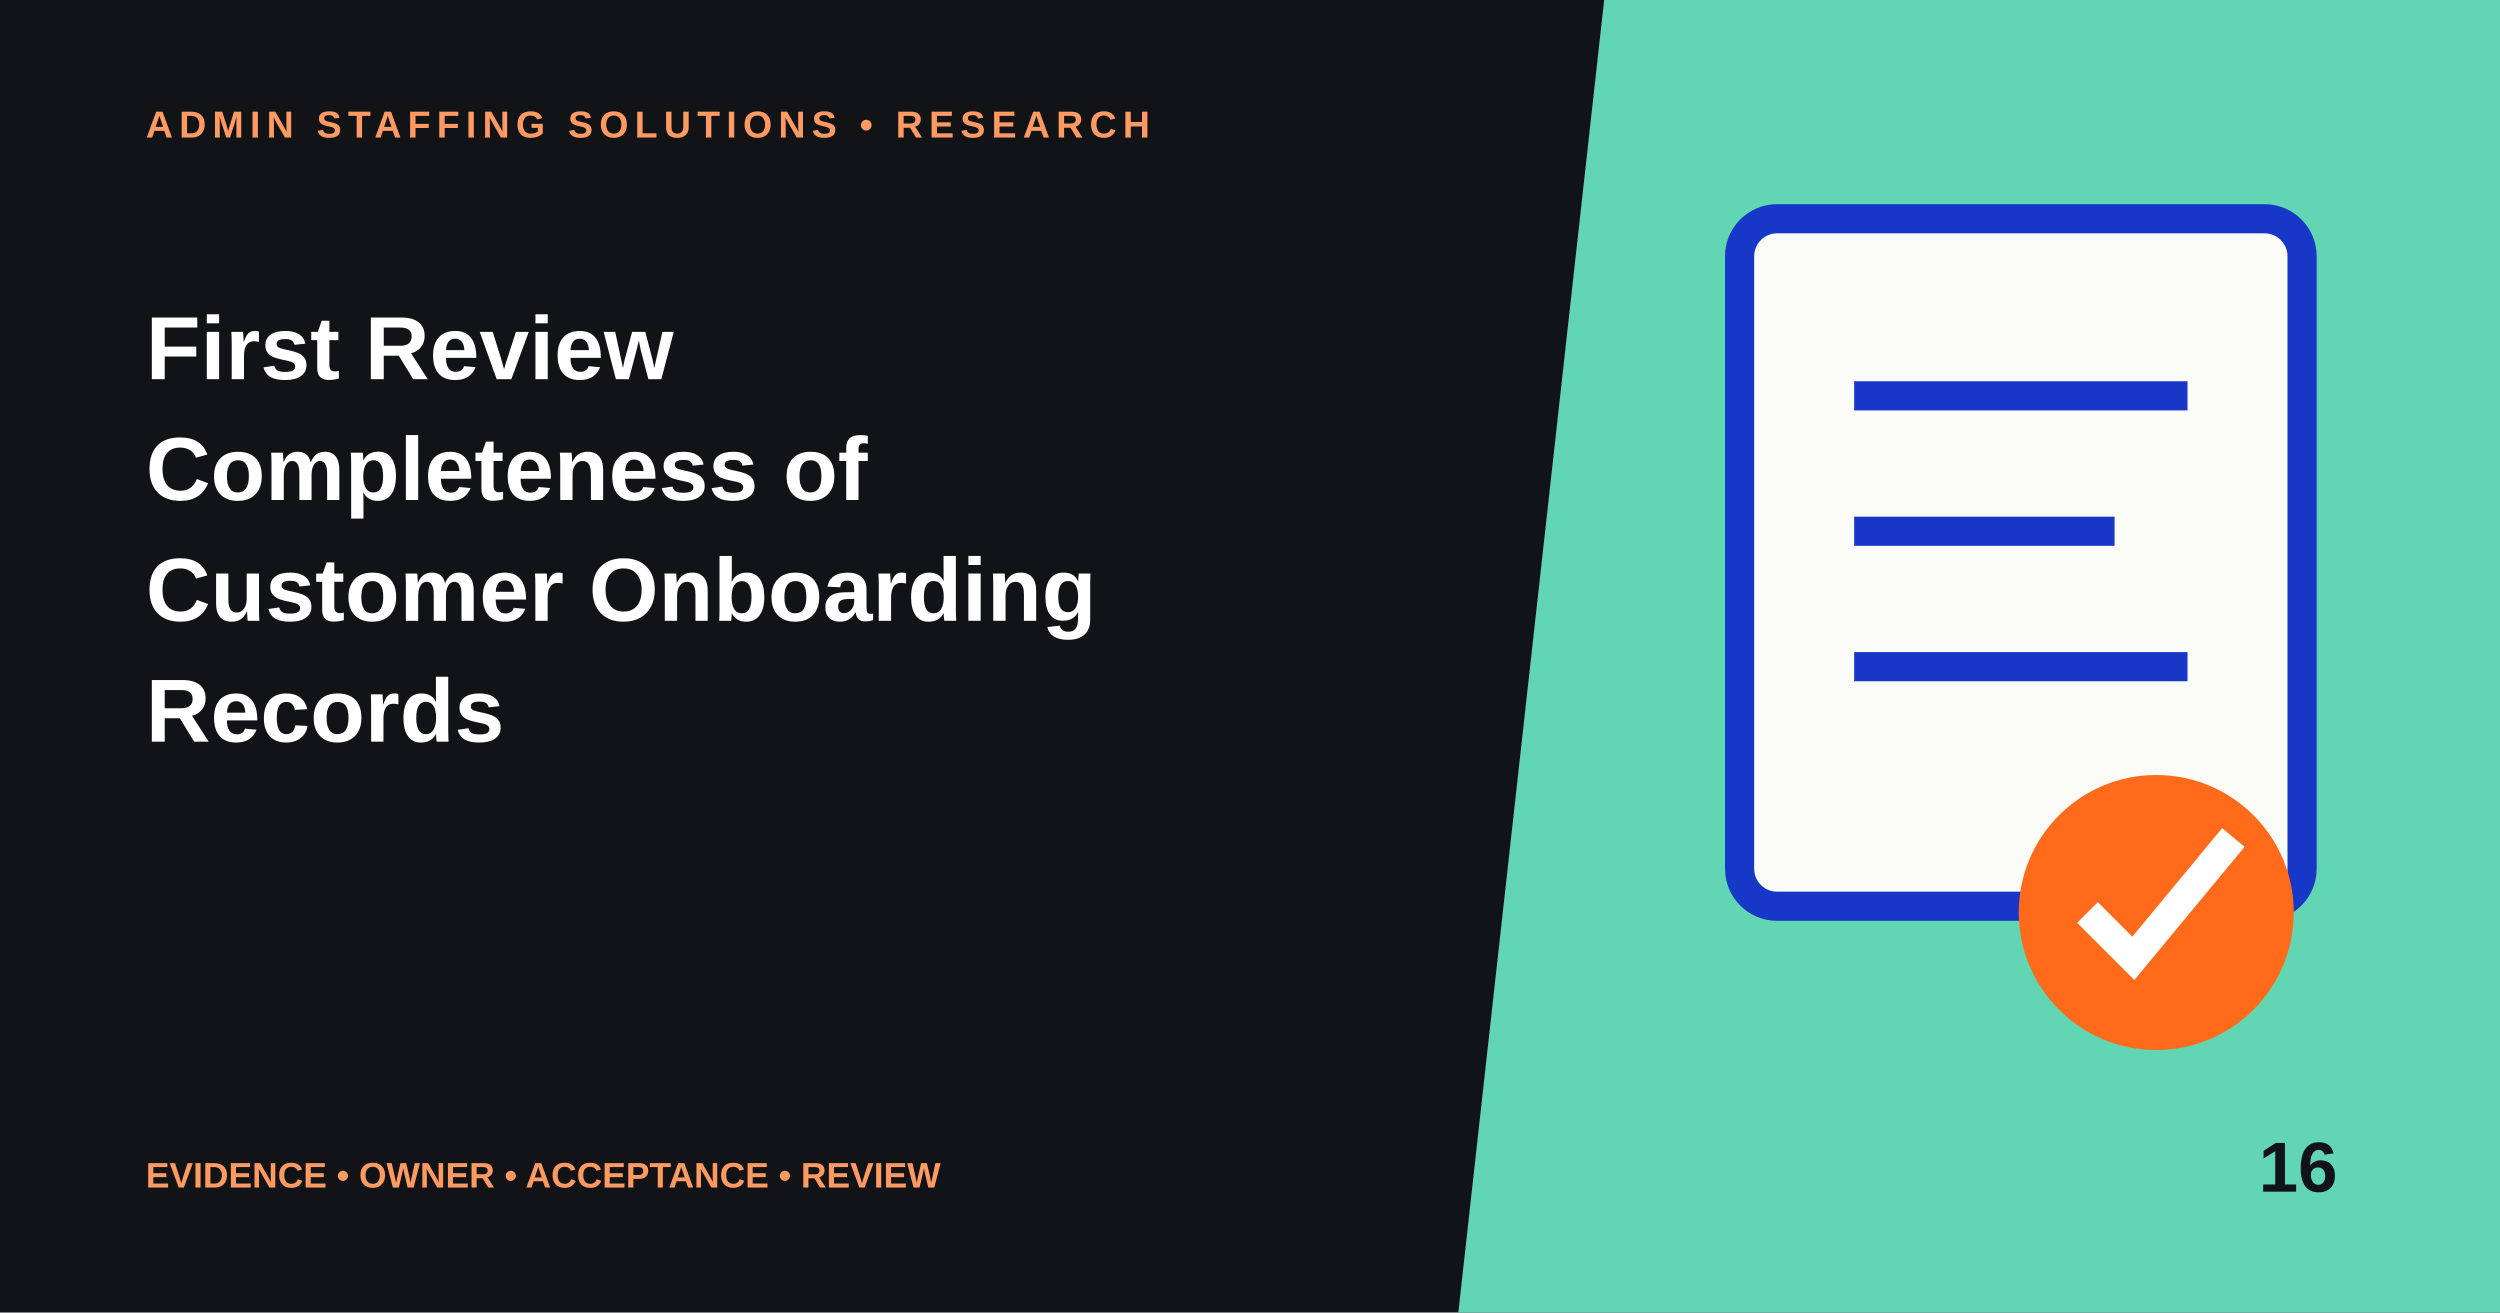
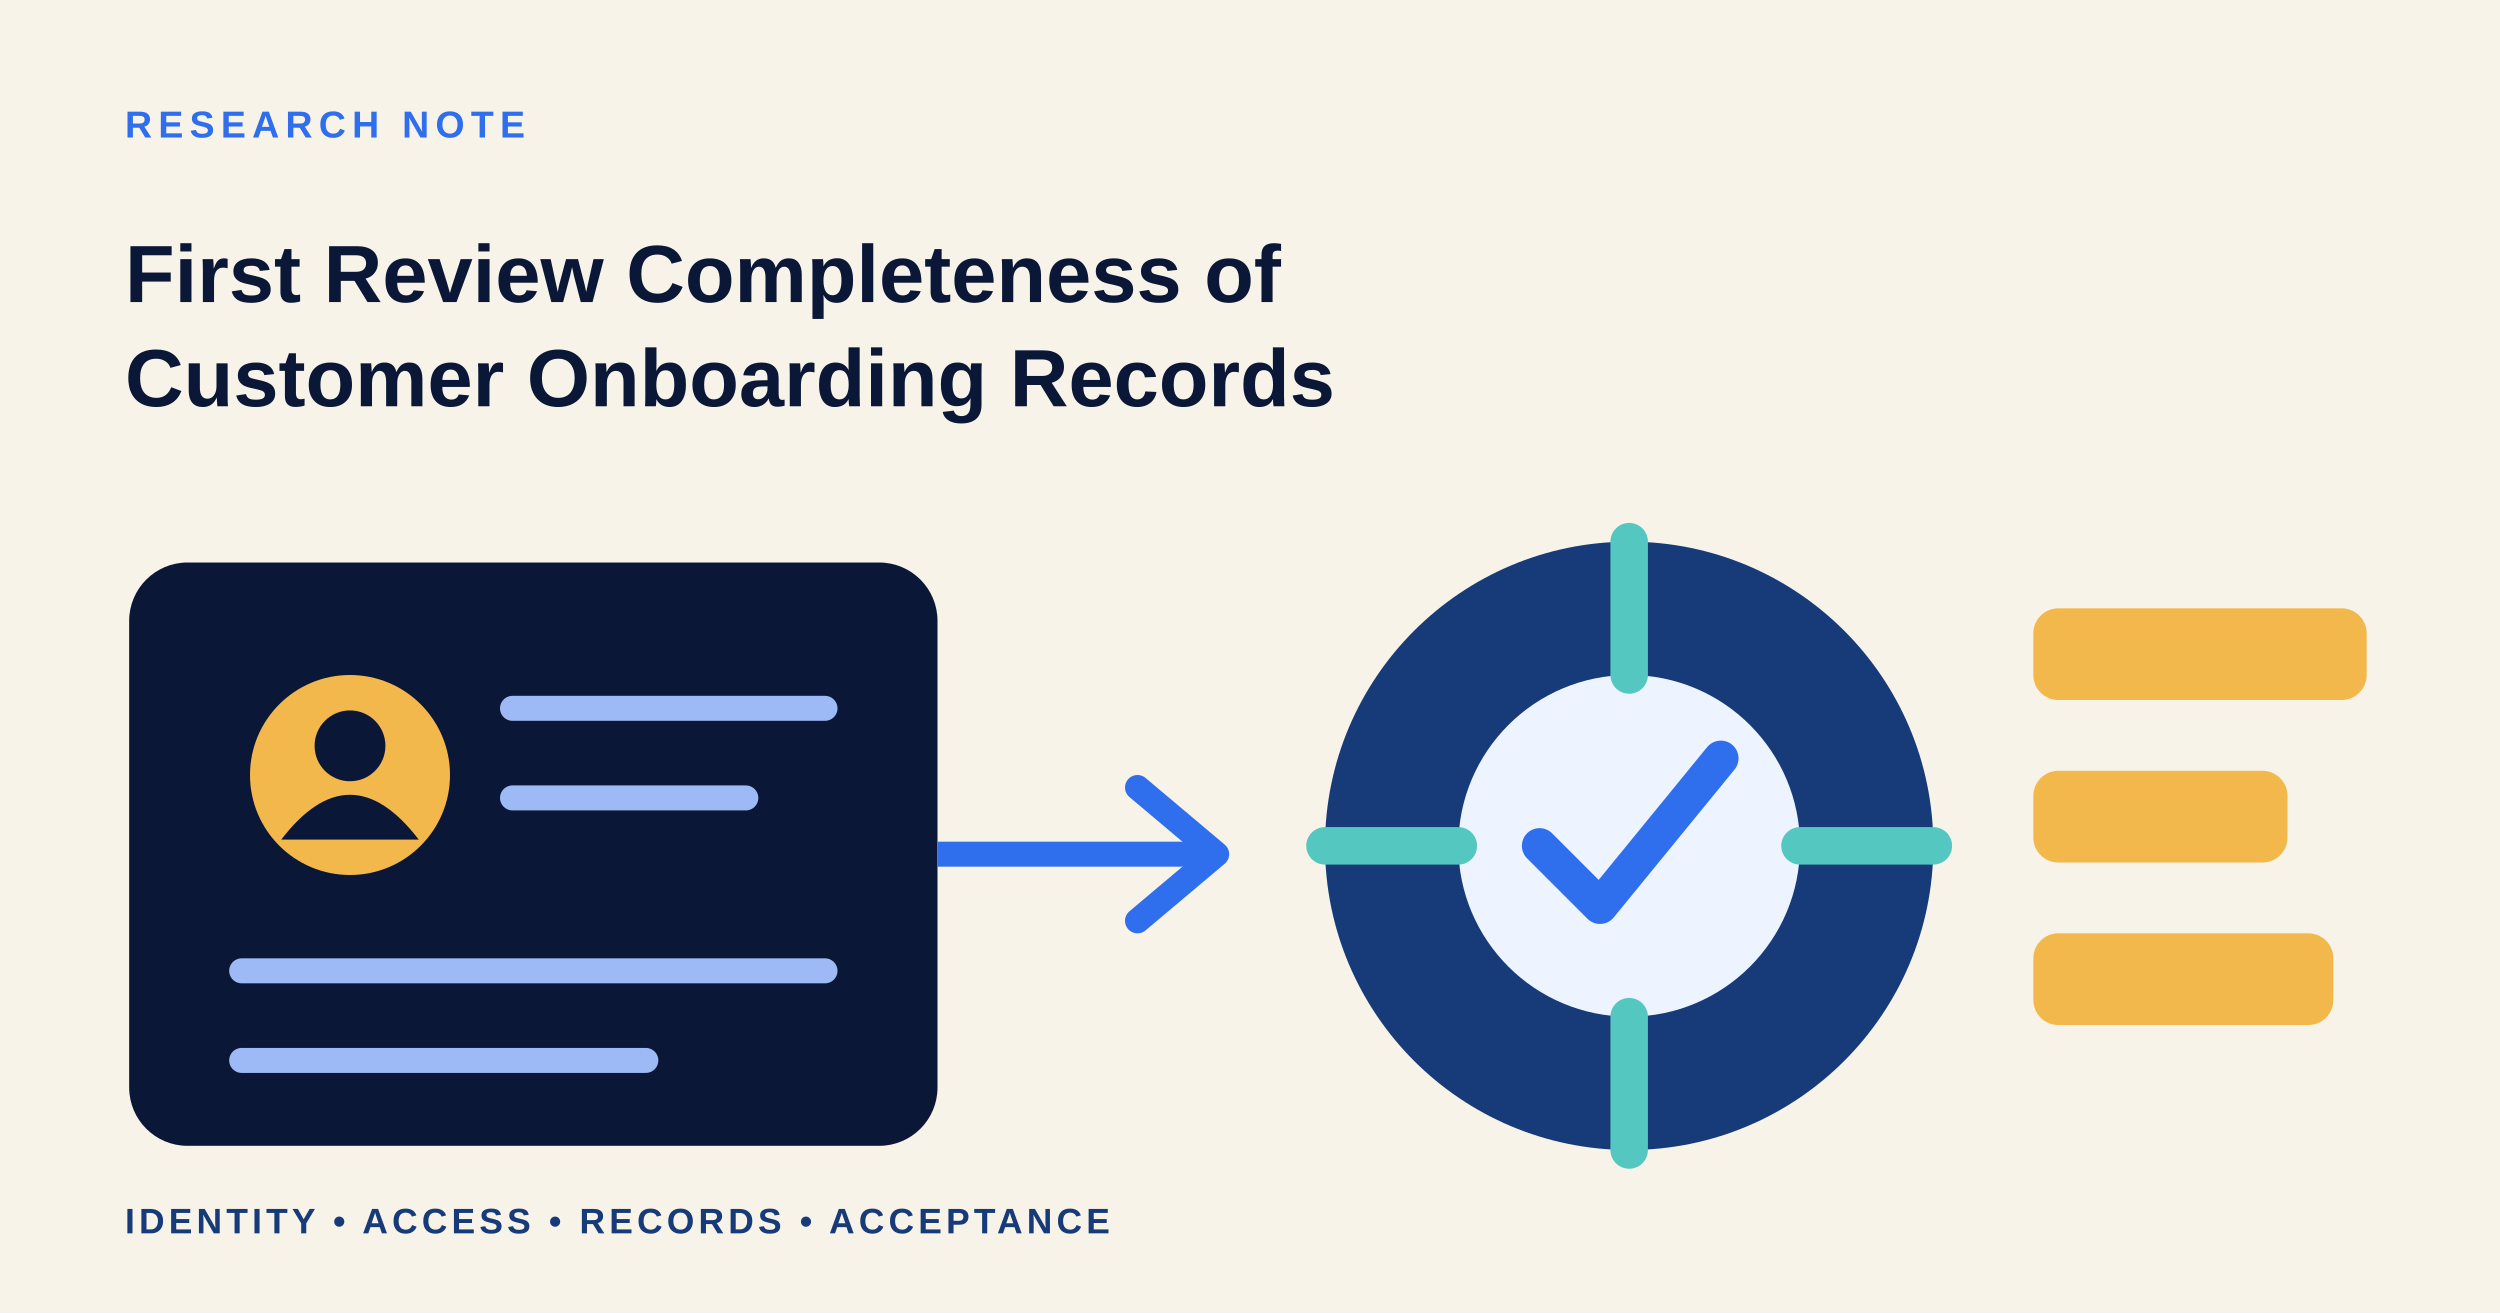
- <svg xmlns="http://www.w3.org/2000/svg" width="1200" height="630" viewBox="0 0 1200 630" role="img" aria-labelledby="t d">
-   <rect width="1200" height="630" fill="#121317" />
-   <path d="M770 0h430v630H700z" fill="#62d6b3" />
-   <rect x="835" y="105" width="270" height="330" rx="18" fill="#fbfbf7" stroke="#1738c7" stroke-width="14" />
-   <path d="M890 190h160M890 255h125M890 320h160" stroke="#1738c7" stroke-width="14" />
-   <circle cx="1035" cy="438" r="66" fill="#ff6b1a" />
-   <path d="m1002 438 22 22 48-58" fill="none" stroke="#fff" stroke-width="14" />
-   <text x="70" y="66" font-family="Arial,sans-serif" font-size="18" font-weight="800" letter-spacing="3" fill="#ff9a62">ADMIN STAFFING SOLUTIONS • RESEARCH</text>
-   <text x="70" y="182" font-family="Arial,sans-serif" font-size="43" font-weight="800" fill="#fff">First Review</text>
-   <text x="70" y="240" font-family="Arial,sans-serif" font-size="43" font-weight="800" fill="#fff">Completeness of</text>
-   <text x="70" y="298" font-family="Arial,sans-serif" font-size="43" font-weight="800" fill="#fff">Customer Onboarding</text>
-   <text x="70" y="356" font-family="Arial,sans-serif" font-size="43" font-weight="800" fill="#fff">Records</text>
-   <text x="70" y="570" font-family="Arial,sans-serif" font-size="17" font-weight="800" fill="#ff9a62">EVIDENCE • OWNER • ACCEPTANCE • REVIEW</text>
-   <text x="1122" y="572" text-anchor="end" font-family="Arial,sans-serif" font-size="34" font-weight="800" fill="#121317">16</text>
+ <svg xmlns="http://www.w3.org/2000/svg" width="1200" height="630" viewBox="0 0 1200 630" role="img" aria-labelledby="title desc">
+   <rect width="1200" height="630" fill="#f7f3e8" />
+   <text x="60" y="66" font-family="Arial,sans-serif" font-size="18" font-weight="700" letter-spacing="3" fill="#2f6fed">RESEARCH NOTE</text>
+   <text x="60" y="145" font-family="Arial,sans-serif" font-size="39" font-weight="800" fill="#0b1736">
+     <tspan x="60">First Review Completeness of</tspan>
+     <tspan x="60" dy="50">Customer Onboarding Records</tspan>
+   </text>
+   <g transform="translate(62 270)">
+     <rect width="388" height="280" rx="28" fill="#0b1736" />
+     <circle cx="106" cy="102" r="48" fill="#f2b84b" />
+     <circle cx="106" cy="88" r="17" fill="#0b1736" />
+     <path d="M73 133q33-43 66 0Z" fill="#0b1736" />
+     <path d="M184 70h150M184 113h112M54 196h280M54 239h194" stroke="#9dbaf7" stroke-width="12" stroke-linecap="round" />
+   </g>
+   <path d="M450 410h128" stroke="#2f6fed" stroke-width="12" />
+   <path d="m546 378 38 32-38 32" fill="none" stroke="#2f6fed" stroke-width="12" stroke-linecap="round" stroke-linejoin="round" />
+   <g transform="translate(624 248)">
+     <circle cx="158" cy="158" r="146" fill="#173b78" />
+     <circle cx="158" cy="158" r="82" fill="#eef4ff" />
+     <path d="M158 12v64M158 240v64M12 158h64M240 158h64" stroke="#54c7c1" stroke-width="18" stroke-linecap="round" />
+     <path d="m115 158 29 29 58-71" fill="none" stroke="#2f6fed" stroke-width="17" stroke-linecap="round" stroke-linejoin="round" />
+   </g>
+   <g transform="translate(976 292)" fill="#f2b84b">
+     <rect width="160" height="44" rx="12" />
+     <rect y="78" width="122" height="44" rx="12" />
+     <rect y="156" width="144" height="44" rx="12" />
+   </g>
+   <text x="60" y="592" font-family="Arial,sans-serif" font-size="17" font-weight="700" letter-spacing="2" fill="#173b78">IDENTITY • ACCESS • RECORDS • ACCEPTANCE</text>
</svg>
